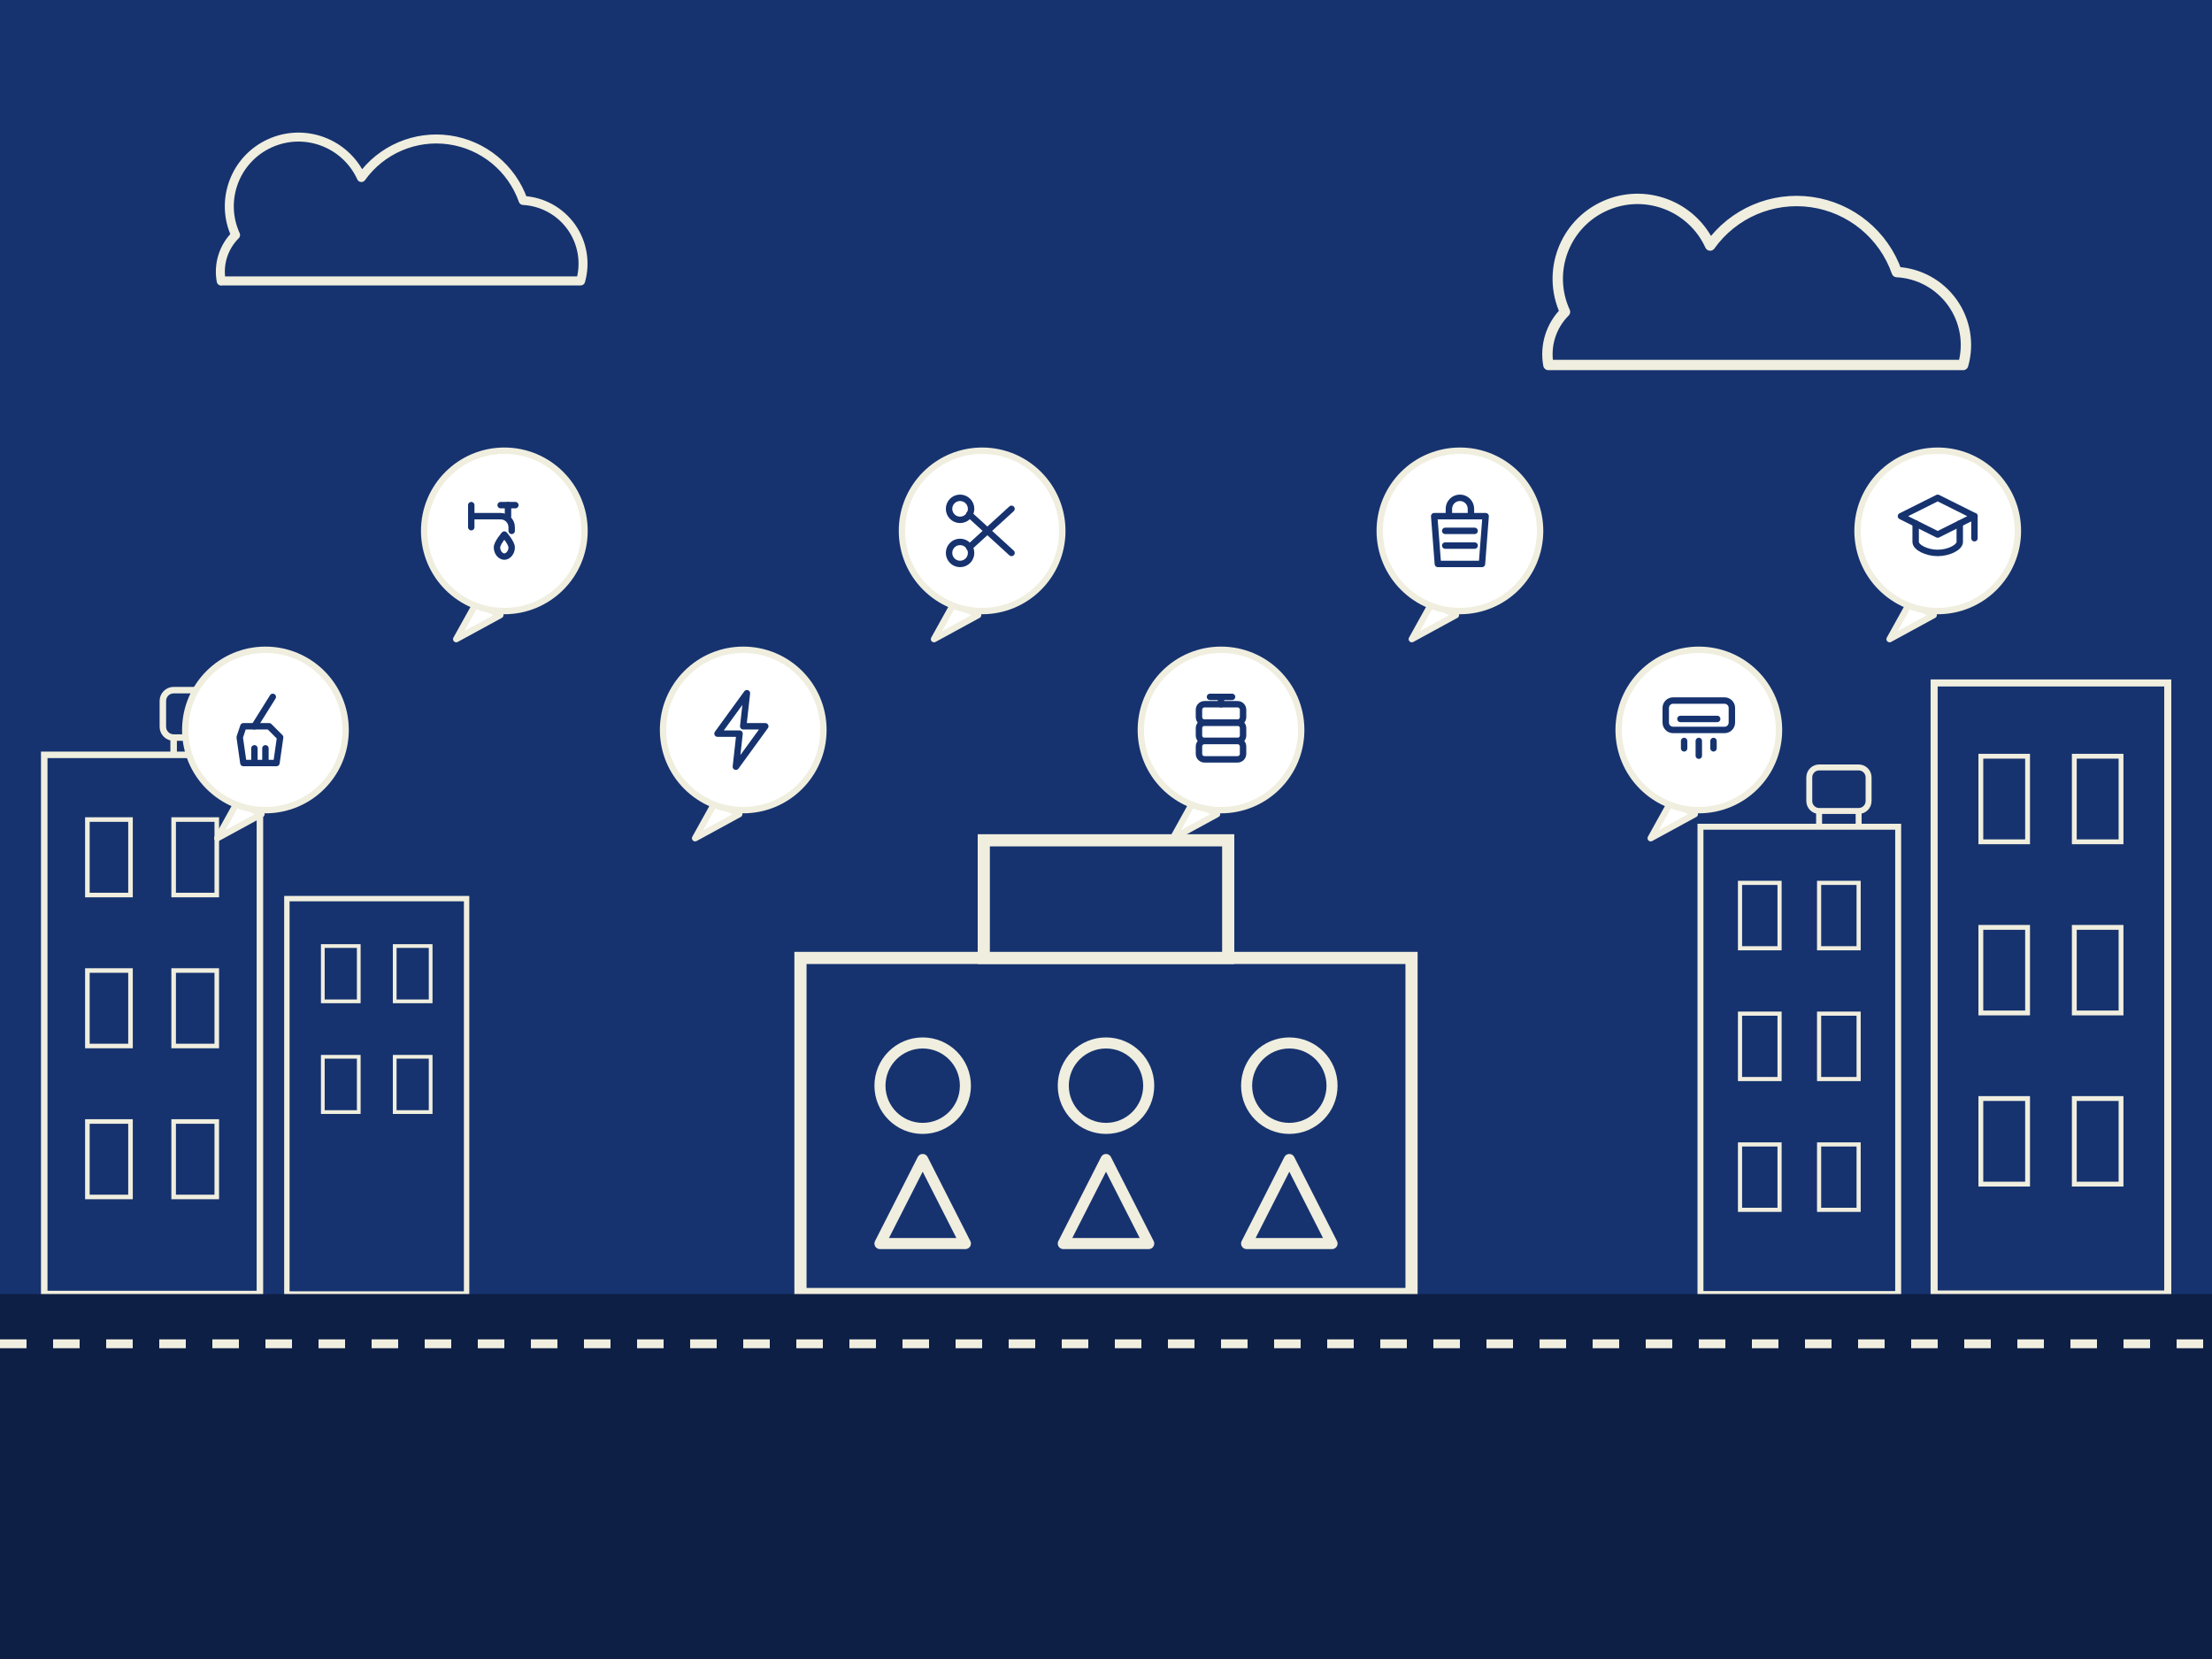
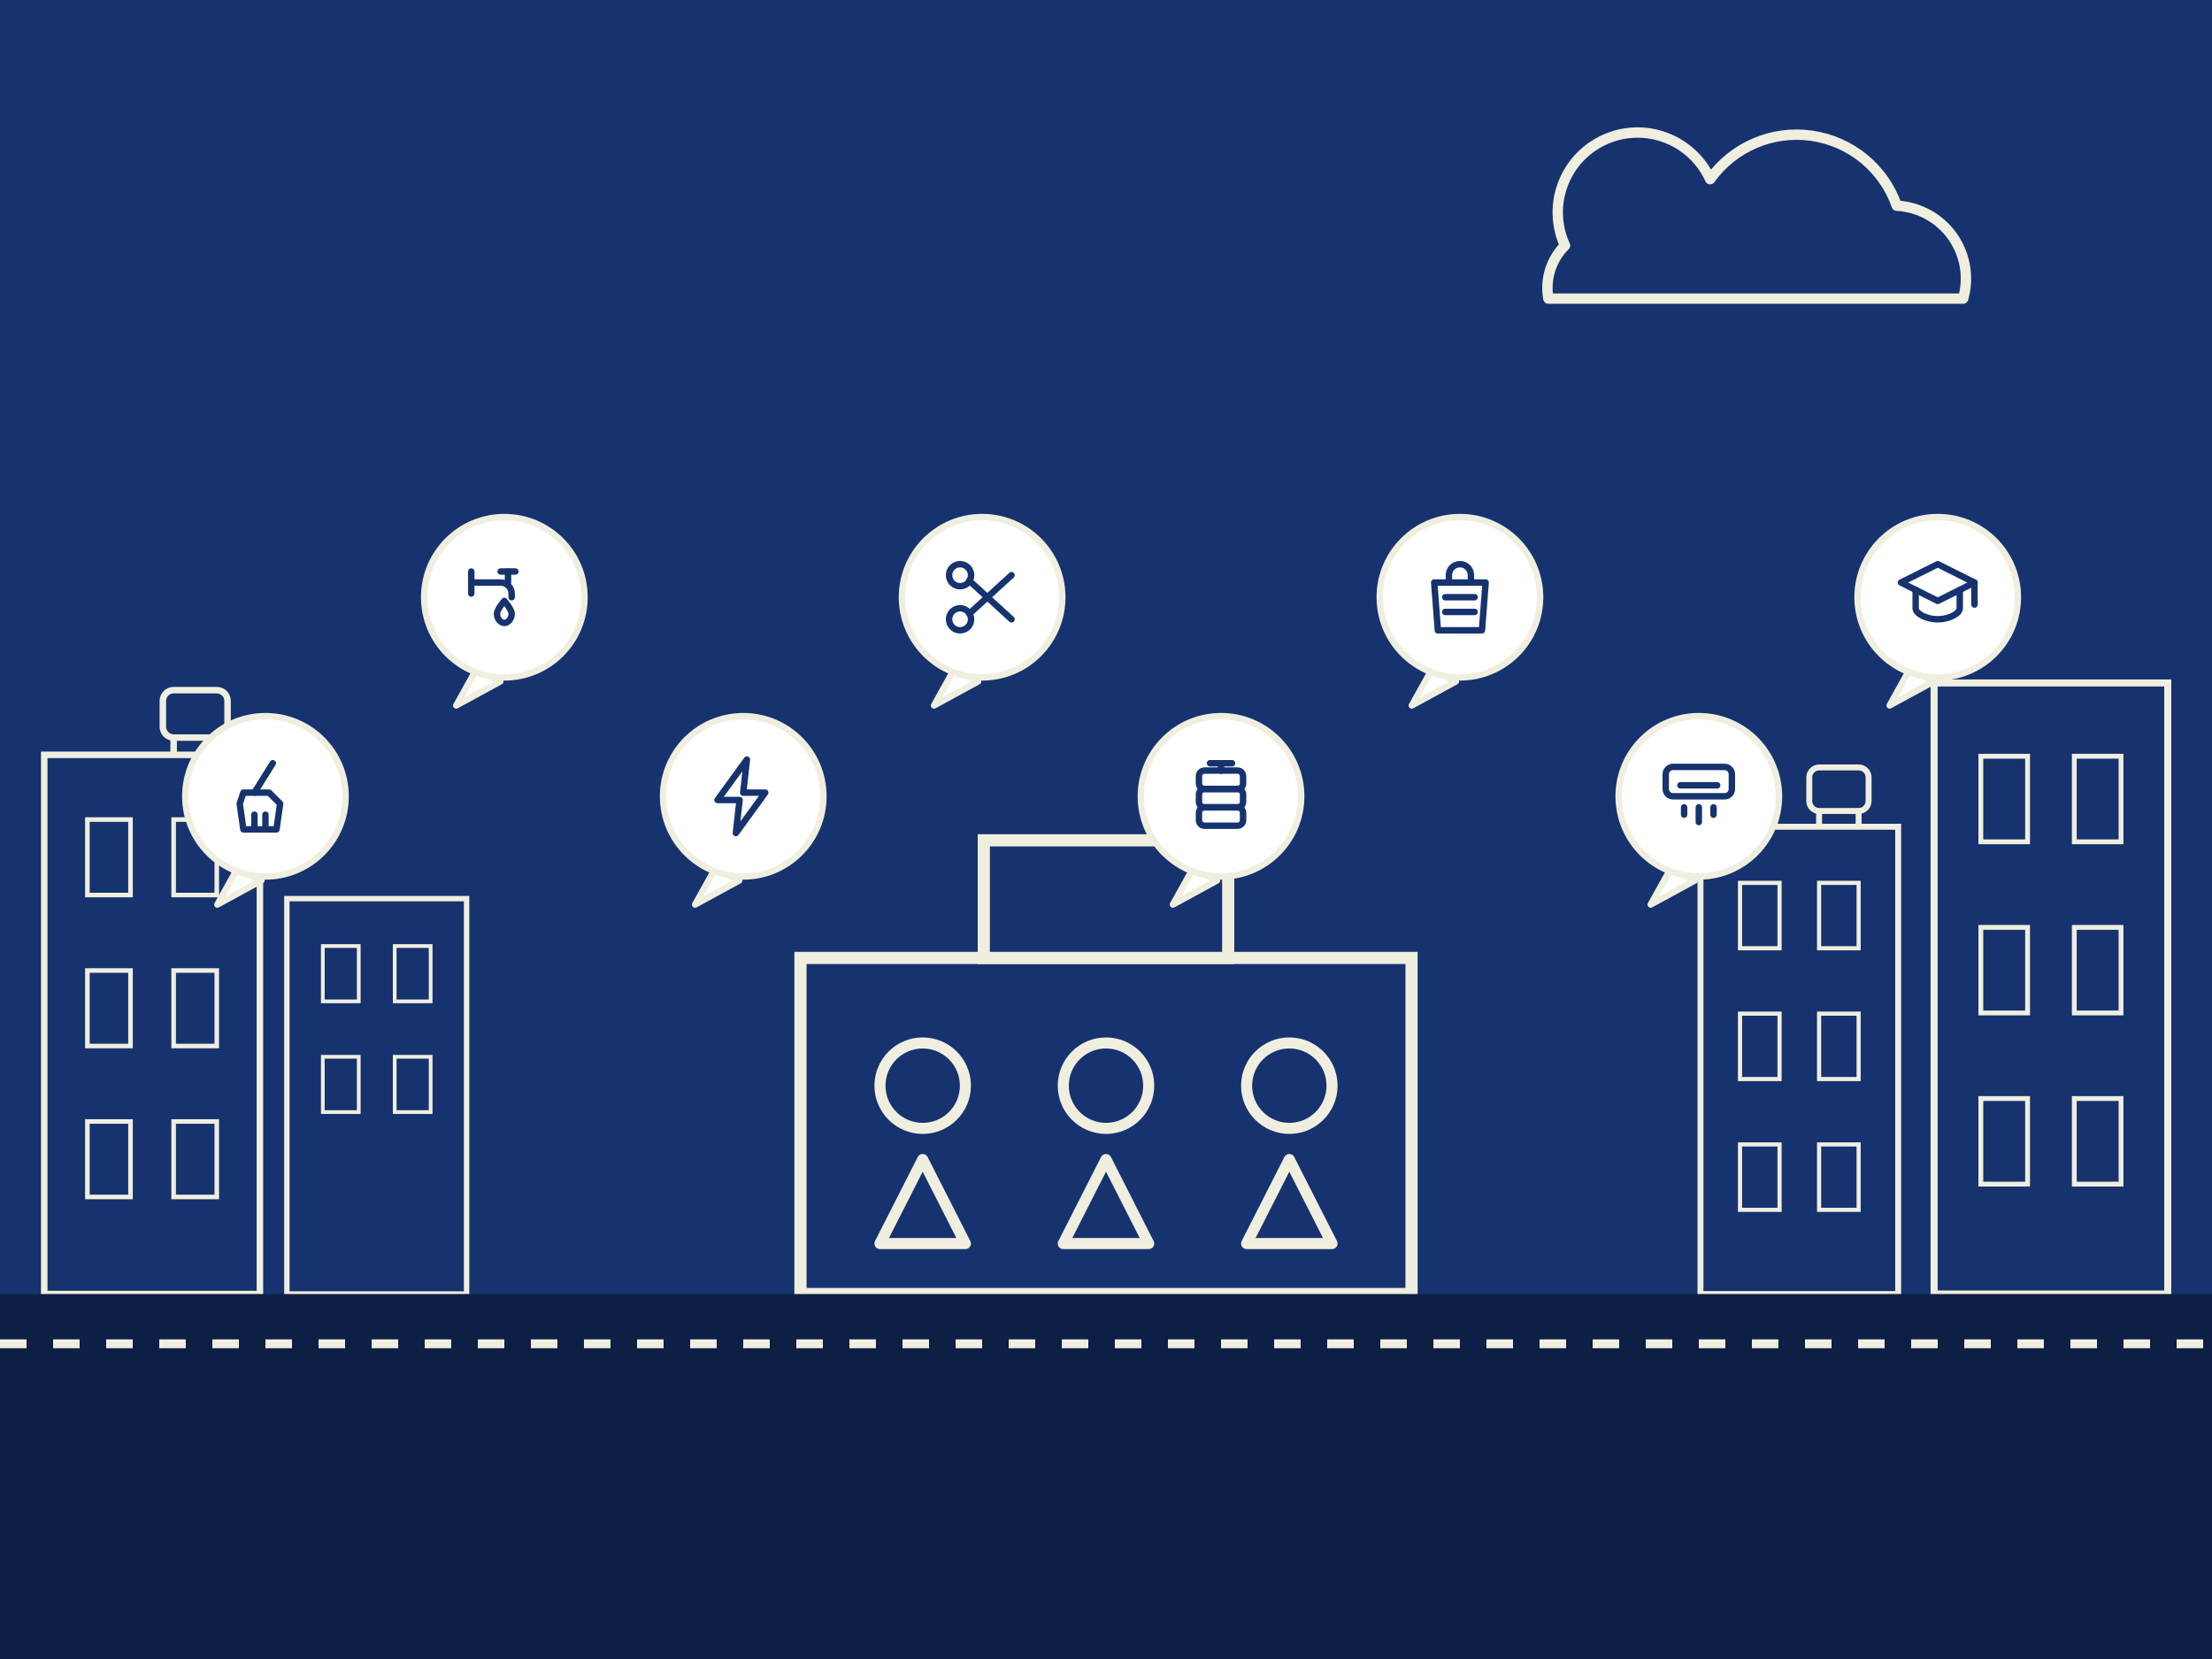
<svg xmlns="http://www.w3.org/2000/svg" viewBox="0 0 1600 1200" width="1600" height="1200">
  <rect width="1600" height="1200" fill="#16336F" />
-   <path d="M160.0 203.2h260a45.8 45.8 0 0 0-41.6-58.2a66.6 66.6 0 0 0-117.0-16.6a49.9 49.9 0 0 0-91.0 41.6a37.4 37.4 0 0 0-10.4 33.3z" fill="none" stroke="#F0EEDF" stroke-width="6.5" stroke-linejoin="round" stroke-linecap="round" />
-   <path d="M1120.0 264.0h300a52.8 52.8 0 0 0-48.0-67.2a76.8 76.8 0 0 0-135.0-19.2a57.6 57.6 0 0 0-105.0 48.0a43.2 43.2 0 0 0-12.0 38.4z" fill="none" stroke="#F0EEDF" stroke-width="7.5" stroke-linejoin="round" stroke-linecap="round" />
+   <path d="M1120.0 216.0h300a52.8 52.8 0 0 0-48.0-67.2a76.8 76.8 0 0 0-135.0-19.2a57.6 57.6 0 0 0-105.0 48.0a43.2 43.2 0 0 0-12.0 38.4z" fill="none" stroke="#F0EEDF" stroke-width="7.5" stroke-linejoin="round" stroke-linecap="round" />
  <rect x="32.0" y="546.0" width="156.0" height="390.0" fill="#16336F" stroke="#F0EEDF" stroke-width="4.7" />
  <rect x="63.2" y="592.8" width="31.2" height="54.6" fill="none" stroke="#F0EEDF" stroke-width="3.3" />
  <rect x="125.6" y="592.8" width="31.2" height="54.6" fill="none" stroke="#F0EEDF" stroke-width="3.3" />
  <rect x="63.2" y="702.0" width="31.2" height="54.6" fill="none" stroke="#F0EEDF" stroke-width="3.3" />
  <rect x="125.6" y="702.0" width="31.2" height="54.6" fill="none" stroke="#F0EEDF" stroke-width="3.3" />
  <rect x="63.2" y="811.2" width="31.2" height="54.6" fill="none" stroke="#F0EEDF" stroke-width="3.3" />
  <rect x="125.6" y="811.2" width="31.2" height="54.6" fill="none" stroke="#F0EEDF" stroke-width="3.3" />
  <rect x="117.8" y="499.2" width="46.8" height="34.3" rx="7.8" fill="#16336F" stroke="#F0EEDF" stroke-width="4.7" />
  <path d="M125.6 533.5v12.5M156.8 533.5v12.5" stroke="#F0EEDF" stroke-width="4.7" />
  <rect x="207.5" y="650.0" width="130.0" height="286.0" fill="#16336F" stroke="#F0EEDF" stroke-width="3.9" />
  <rect x="233.5" y="684.3" width="26.0" height="40.0" fill="none" stroke="#F0EEDF" stroke-width="2.7" />
  <rect x="285.5" y="684.3" width="26.0" height="40.0" fill="none" stroke="#F0EEDF" stroke-width="2.7" />
  <rect x="233.5" y="764.4" width="26.0" height="40.0" fill="none" stroke="#F0EEDF" stroke-width="2.7" />
  <rect x="285.5" y="764.4" width="26.0" height="40.0" fill="none" stroke="#F0EEDF" stroke-width="2.7" />
  <rect x="579.0" y="692.9" width="442.0" height="243.1" fill="#16336F" stroke="#F0EEDF" stroke-width="8.8" />
  <rect x="711.6" y="607.815" width="176.8" height="85.085" fill="#16336F" stroke="#F0EEDF" stroke-width="8.8" />
  <circle cx="667.4" cy="785.3" r="30.9" fill="none" stroke="#F0EEDF" stroke-width="8.0" />
  <path d="M636.5 899.5l30.9 -60.8l30.9 60.8z" fill="none" stroke="#F0EEDF" stroke-width="8.0" stroke-linejoin="round" />
  <circle cx="800.0" cy="785.3" r="30.9" fill="none" stroke="#F0EEDF" stroke-width="8.0" />
  <path d="M769.1 899.5l30.9 -60.8l30.9 60.8z" fill="none" stroke="#F0EEDF" stroke-width="8.0" stroke-linejoin="round" />
  <circle cx="932.6" cy="785.3" r="30.9" fill="none" stroke="#F0EEDF" stroke-width="8.0" />
  <path d="M901.7 899.5l30.9 -60.8l30.9 60.8z" fill="none" stroke="#F0EEDF" stroke-width="8.0" stroke-linejoin="round" />
  <rect x="1230.0" y="598.0" width="143.0" height="338.0" fill="#16336F" stroke="#F0EEDF" stroke-width="4.3" />
  <rect x="1258.6" y="638.6" width="28.6" height="47.3" fill="none" stroke="#F0EEDF" stroke-width="3.0" />
  <rect x="1315.8" y="638.6" width="28.6" height="47.3" fill="none" stroke="#F0EEDF" stroke-width="3.0" />
  <rect x="1258.6" y="733.2" width="28.6" height="47.3" fill="none" stroke="#F0EEDF" stroke-width="3.0" />
  <rect x="1315.8" y="733.2" width="28.6" height="47.3" fill="none" stroke="#F0EEDF" stroke-width="3.0" />
  <rect x="1258.6" y="827.8" width="28.6" height="47.3" fill="none" stroke="#F0EEDF" stroke-width="3.0" />
  <rect x="1315.8" y="827.8" width="28.6" height="47.3" fill="none" stroke="#F0EEDF" stroke-width="3.0" />
  <rect x="1308.7" y="555.1" width="42.9" height="31.5" rx="7.2" fill="#16336F" stroke="#F0EEDF" stroke-width="4.3" />
  <path d="M1315.8 586.6v11.4M1344.4 586.6v11.4" stroke="#F0EEDF" stroke-width="4.3" />
  <rect x="1399.0" y="494.0" width="169.0" height="442.0" fill="#16336F" stroke="#F0EEDF" stroke-width="5.1" />
  <rect x="1432.8" y="547.0" width="33.8" height="61.9" fill="none" stroke="#F0EEDF" stroke-width="3.5" />
  <rect x="1500.4" y="547.0" width="33.8" height="61.9" fill="none" stroke="#F0EEDF" stroke-width="3.5" />
  <rect x="1432.8" y="670.8" width="33.8" height="61.9" fill="none" stroke="#F0EEDF" stroke-width="3.5" />
  <rect x="1500.4" y="670.8" width="33.8" height="61.9" fill="none" stroke="#F0EEDF" stroke-width="3.5" />
  <rect x="1432.8" y="794.6" width="33.8" height="61.9" fill="none" stroke="#F0EEDF" stroke-width="3.5" />
  <rect x="1500.4" y="794.6" width="33.8" height="61.9" fill="none" stroke="#F0EEDF" stroke-width="3.5" />
  <rect x="0" y="936.0" width="1600" height="264.0" fill="#0E1F45" />
  <path d="M0 972.0h1600" stroke="#F0EEDF" stroke-width="6.4" stroke-dasharray="19.2 19.2" />
-   <path d="M171.7 580.2l-14.5 26.1l31.9 -17.4z" fill="#FFFFFF" stroke="#F0EEDF" stroke-width="4.6" stroke-linejoin="round" />
-   <circle cx="192.0" cy="528.0" r="58" fill="#FFFFFF" stroke="#F0EEDF" stroke-width="4.6" />
-   <g transform="translate(160.1 496.1) scale(2.658)" fill="none" stroke="#16336F" stroke-width="1.75" stroke-linecap="round" stroke-linejoin="round">
+   <path d="M171.7 628.2l-14.5 26.1l31.9 -17.4z" fill="#FFFFFF" stroke="#F0EEDF" stroke-width="4.6" stroke-linejoin="round" />
+   <circle cx="192.0" cy="576.0" r="58" fill="#FFFFFF" stroke="#F0EEDF" stroke-width="4.6" />
+   <g transform="translate(160.1 544.1) scale(2.658)" fill="none" stroke="#16336F" stroke-width="1.75" stroke-linecap="round" stroke-linejoin="round">
    <path d="M14 3 9 11" />
    <path d="M6 11h7l3 3-1 7H6l-1-7z" />
    <path d="M9 17v4" />
    <path d="M12 17v4" />
  </g>
-   <path d="M344.5 436.2l-14.5 26.1l31.9 -17.4z" fill="#FFFFFF" stroke="#F0EEDF" stroke-width="4.6" stroke-linejoin="round" />
-   <circle cx="364.8" cy="384.0" r="58" fill="#FFFFFF" stroke="#F0EEDF" stroke-width="4.6" />
-   <g transform="translate(332.9 352.1) scale(2.658)" fill="none" stroke="#16336F" stroke-width="1.75" stroke-linecap="round" stroke-linejoin="round">
+   <path d="M344.5 484.2l-14.5 26.1l31.9 -17.4z" fill="#FFFFFF" stroke="#F0EEDF" stroke-width="4.6" stroke-linejoin="round" />
+   <circle cx="364.8" cy="432.0" r="58" fill="#FFFFFF" stroke="#F0EEDF" stroke-width="4.6" />
+   <g transform="translate(332.9 400.1) scale(2.658)" fill="none" stroke="#16336F" stroke-width="1.75" stroke-linecap="round" stroke-linejoin="round">
    <path d="M3 8h8a3 3 0 0 1 3 3v1" />
    <path d="M3 5v6" />
    <path d="M11 5h4" />
    <path d="M13 5v3" />
    <path d="M14 16.5c0 1.4-1 2.5-2 2.5s-2-1.1-2-2.5c0-1.2 2-3.5 2-3.5s2 2.3 2 3.5z" />
  </g>
-   <path d="M517.3 580.2l-14.5 26.1l31.9 -17.4z" fill="#FFFFFF" stroke="#F0EEDF" stroke-width="4.6" stroke-linejoin="round" />
-   <circle cx="537.6" cy="528.0" r="58" fill="#FFFFFF" stroke="#F0EEDF" stroke-width="4.6" />
-   <g transform="translate(505.7 496.1) scale(2.658)" fill="none" stroke="#16336F" stroke-width="1.75" stroke-linecap="round" stroke-linejoin="round">
+   <path d="M517.3 628.2l-14.5 26.1l31.9 -17.4z" fill="#FFFFFF" stroke="#F0EEDF" stroke-width="4.6" stroke-linejoin="round" />
+   <circle cx="537.6" cy="576.0" r="58" fill="#FFFFFF" stroke="#F0EEDF" stroke-width="4.6" />
+   <g transform="translate(505.7 544.1) scale(2.658)" fill="none" stroke="#16336F" stroke-width="1.75" stroke-linecap="round" stroke-linejoin="round">
    <path d="M13 2 5 13h6l-1 9 8-11h-6l1-9z" />
  </g>
-   <path d="M690.1 436.2l-14.5 26.1l31.9 -17.4z" fill="#FFFFFF" stroke="#F0EEDF" stroke-width="4.6" stroke-linejoin="round" />
-   <circle cx="710.4" cy="384.0" r="58" fill="#FFFFFF" stroke="#F0EEDF" stroke-width="4.6" />
-   <g transform="translate(678.5 352.1) scale(2.658)" fill="none" stroke="#16336F" stroke-width="1.75" stroke-linecap="round" stroke-linejoin="round">
+   <path d="M690.1 484.2l-14.5 26.1l31.9 -17.4z" fill="#FFFFFF" stroke="#F0EEDF" stroke-width="4.6" stroke-linejoin="round" />
+   <circle cx="710.4" cy="432.0" r="58" fill="#FFFFFF" stroke="#F0EEDF" stroke-width="4.6" />
+   <g transform="translate(678.5 400.1) scale(2.658)" fill="none" stroke="#16336F" stroke-width="1.75" stroke-linecap="round" stroke-linejoin="round">
    <circle cx="6" cy="6" r="3" />
    <circle cx="6" cy="18" r="3" />
    <path d="M8.5 7.5 20 18" />
    <path d="M8.5 16.5 20 6" />
  </g>
-   <path d="M862.9 580.2l-14.5 26.1l31.9 -17.4z" fill="#FFFFFF" stroke="#F0EEDF" stroke-width="4.6" stroke-linejoin="round" />
-   <circle cx="883.2" cy="528.0" r="58" fill="#FFFFFF" stroke="#F0EEDF" stroke-width="4.6" />
-   <g transform="translate(851.3 496.1) scale(2.658)" fill="none" stroke="#16336F" stroke-width="1.75" stroke-linecap="round" stroke-linejoin="round">
+   <path d="M862.9 628.2l-14.5 26.1l31.9 -17.4z" fill="#FFFFFF" stroke="#F0EEDF" stroke-width="4.6" stroke-linejoin="round" />
+   <circle cx="883.2" cy="576.0" r="58" fill="#FFFFFF" stroke="#F0EEDF" stroke-width="4.6" />
+   <g transform="translate(851.3 544.1) scale(2.658)" fill="none" stroke="#16336F" stroke-width="1.75" stroke-linecap="round" stroke-linejoin="round">
    <path d="M9 3h6" />
    <path d="M12 3v2" />
    <rect x="6" y="5" width="12" height="5" rx="1.5" />
    <rect x="6" y="10" width="12" height="5" rx="1.5" />
    <rect x="6" y="15" width="12" height="5" rx="1.5" />
  </g>
-   <path d="M1035.7 436.2l-14.5 26.1l31.9 -17.4z" fill="#FFFFFF" stroke="#F0EEDF" stroke-width="4.6" stroke-linejoin="round" />
-   <circle cx="1056.0" cy="384.0" r="58" fill="#FFFFFF" stroke="#F0EEDF" stroke-width="4.6" />
-   <g transform="translate(1024.1 352.1) scale(2.658)" fill="none" stroke="#16336F" stroke-width="1.75" stroke-linecap="round" stroke-linejoin="round">
+   <path d="M1035.7 484.2l-14.5 26.1l31.9 -17.4z" fill="#FFFFFF" stroke="#F0EEDF" stroke-width="4.6" stroke-linejoin="round" />
+   <circle cx="1056.0" cy="432.0" r="58" fill="#FFFFFF" stroke="#F0EEDF" stroke-width="4.6" />
+   <g transform="translate(1024.1 400.1) scale(2.658)" fill="none" stroke="#16336F" stroke-width="1.75" stroke-linecap="round" stroke-linejoin="round">
    <path d="M5 8h14l-1 13H6z" />
    <path d="M9 8V6a3 3 0 0 1 6 0v2" />
    <path d="M8 12h8" />
    <path d="M8 16h8" />
  </g>
-   <path d="M1208.5 580.2l-14.5 26.1l31.9 -17.4z" fill="#FFFFFF" stroke="#F0EEDF" stroke-width="4.6" stroke-linejoin="round" />
-   <circle cx="1228.8" cy="528.0" r="58" fill="#FFFFFF" stroke="#F0EEDF" stroke-width="4.6" />
-   <g transform="translate(1196.9 496.1) scale(2.658)" fill="none" stroke="#16336F" stroke-width="1.75" stroke-linecap="round" stroke-linejoin="round">
+   <path d="M1208.5 628.2l-14.5 26.1l31.9 -17.4z" fill="#FFFFFF" stroke="#F0EEDF" stroke-width="4.6" stroke-linejoin="round" />
+   <circle cx="1228.8" cy="576.0" r="58" fill="#FFFFFF" stroke="#F0EEDF" stroke-width="4.6" />
+   <g transform="translate(1196.9 544.1) scale(2.658)" fill="none" stroke="#16336F" stroke-width="1.75" stroke-linecap="round" stroke-linejoin="round">
    <rect x="3" y="4" width="18" height="8" rx="2" />
    <path d="M7 9h10" />
    <path d="M8 15v2" />
    <path d="M12 15v4" />
    <path d="M16 15v2" />
  </g>
-   <path d="M1381.3 436.2l-14.5 26.1l31.9 -17.4z" fill="#FFFFFF" stroke="#F0EEDF" stroke-width="4.6" stroke-linejoin="round" />
-   <circle cx="1401.6" cy="384.0" r="58" fill="#FFFFFF" stroke="#F0EEDF" stroke-width="4.6" />
-   <g transform="translate(1369.7 352.1) scale(2.658)" fill="none" stroke="#16336F" stroke-width="1.75" stroke-linecap="round" stroke-linejoin="round">
+   <path d="M1381.3 484.2l-14.5 26.1l31.9 -17.4z" fill="#FFFFFF" stroke="#F0EEDF" stroke-width="4.6" stroke-linejoin="round" />
+   <circle cx="1401.6" cy="432.0" r="58" fill="#FFFFFF" stroke="#F0EEDF" stroke-width="4.6" />
+   <g transform="translate(1369.7 400.1) scale(2.658)" fill="none" stroke="#16336F" stroke-width="1.75" stroke-linecap="round" stroke-linejoin="round">
    <path d="M2 8l10-5 10 5-10 5z" />
    <path d="M6 10v5c0 1.5 3 3 6 3s6-1.5 6-3v-5" />
    <path d="M22 8v6" />
  </g>
</svg>
